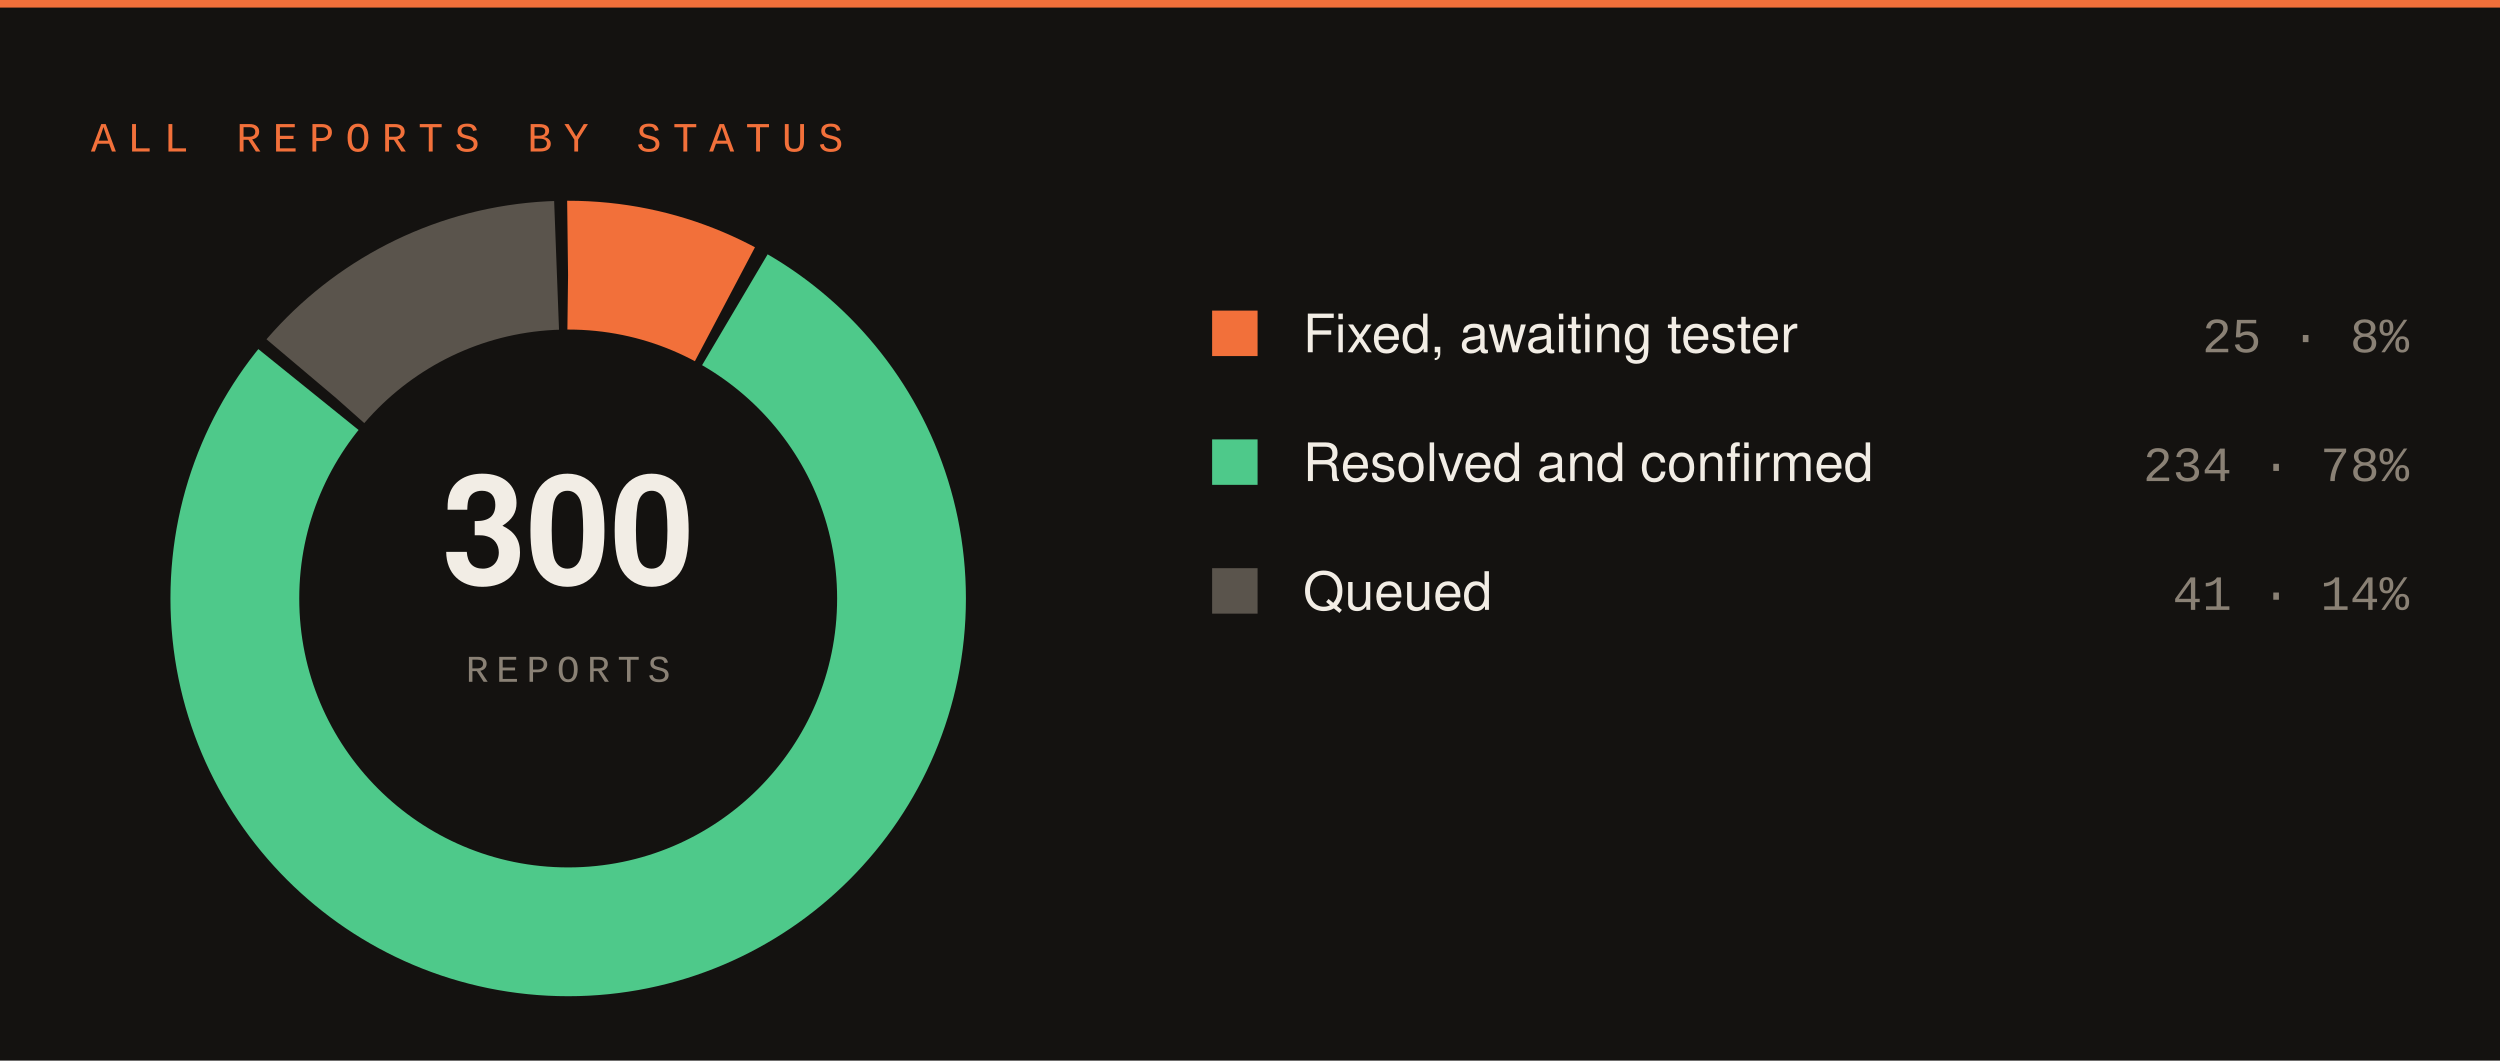
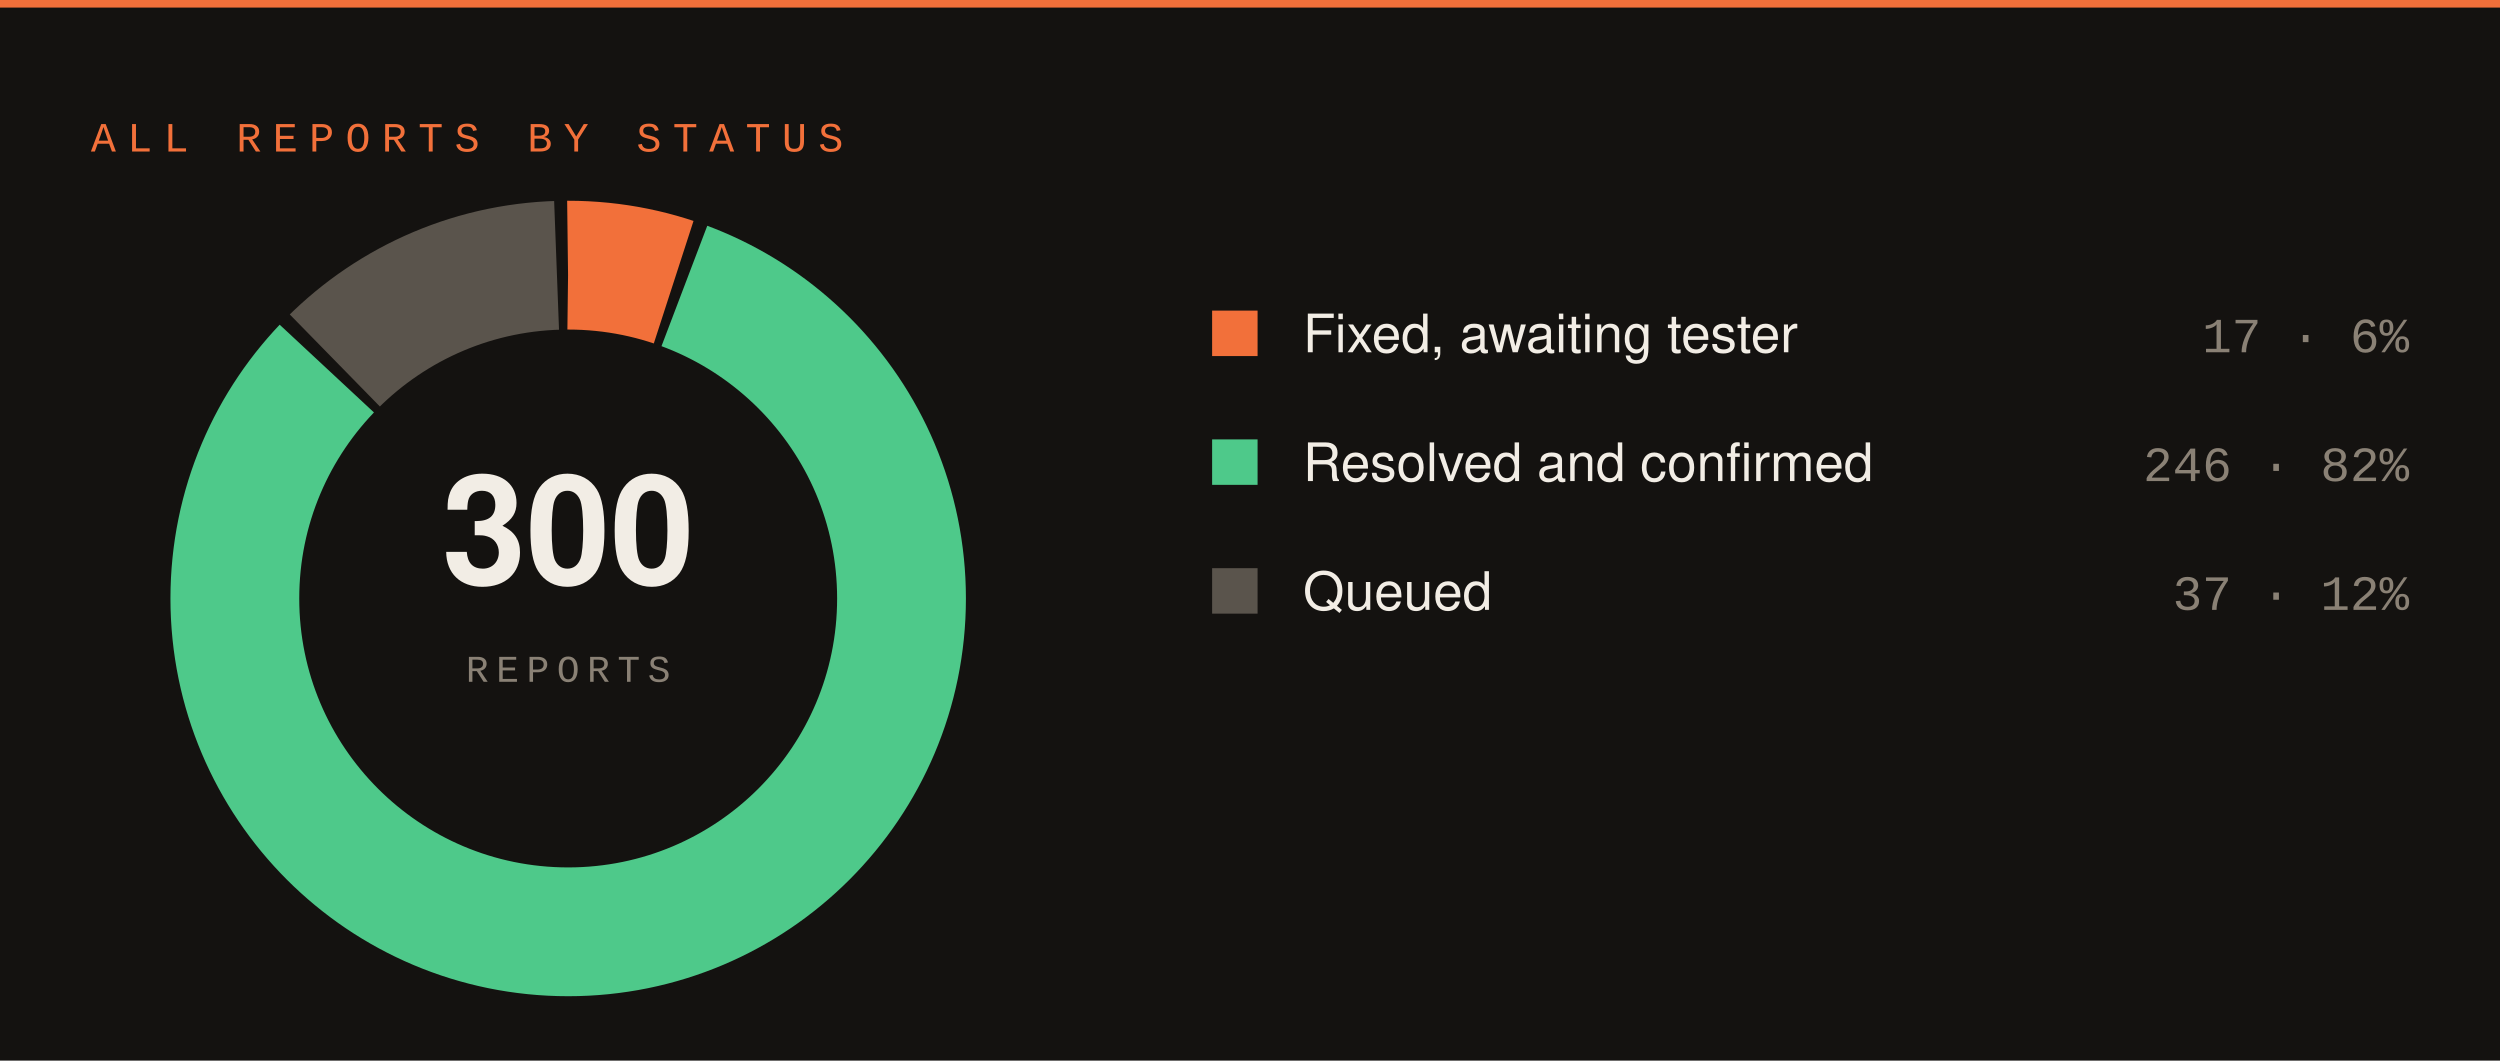
<svg xmlns="http://www.w3.org/2000/svg" width="660" height="280" viewBox="0 0 660 280">
  <rect width="660" height="280" fill="#141210" />
  <rect x="0" y="0" width="660" height="2" fill="#f2703a" />
  <text x="24" y="40" font-family="SFMono-Regular,Consolas,Liberation Mono,monospace" font-size="11" letter-spacing="3" fill="#f2703a">ALL REPORTS BY STATUS</text>
-   <circle cx="150" cy="158" r="88" fill="none" stroke="#f2703a" stroke-width="34" stroke-dasharray="43.08 509.84" stroke-dashoffset="-0.00" transform="rotate(-90 150 158)" />
-   <circle cx="150" cy="158" r="88" fill="none" stroke="#4ec98a" stroke-width="34" stroke-dasharray="428.28 124.64" stroke-dashoffset="-46.08" transform="rotate(-90 150 158)" />
-   <circle cx="150" cy="158" r="88" fill="none" stroke="#5a544c" stroke-width="34" stroke-dasharray="72.57 480.35" stroke-dashoffset="-477.35" transform="rotate(-90 150 158)" />
+   <circle cx="150" cy="158" r="88" fill="none" stroke="#f2703a" stroke-width="34" stroke-dasharray="28.33 524.59" stroke-dashoffset="-0.00" transform="rotate(-90 150 158)" />
+   <circle cx="150" cy="158" r="88" fill="none" stroke="#4ec98a" stroke-width="34" stroke-dasharray="450.39 102.53" stroke-dashoffset="-31.33" transform="rotate(-90 150 158)" />
+   <circle cx="150" cy="158" r="88" fill="none" stroke="#5a544c" stroke-width="34" stroke-dasharray="65.19 487.73" stroke-dashoffset="-484.73" transform="rotate(-90 150 158)" />
  <text x="150" y="154" font-family="-apple-system,Segoe UI,Helvetica,Arial,sans-serif" font-size="40" font-weight="700" fill="#f2ede5" text-anchor="middle">300</text>
  <text x="150" y="180" font-family="SFMono-Regular,Consolas,Liberation Mono,monospace" font-size="10" letter-spacing="2" fill="#8a8175" text-anchor="middle">REPORTS</text>
  <rect x="320" y="82" width="12" height="12" fill="#f2703a" />
  <text x="344" y="93" font-family="-apple-system,Segoe UI,Helvetica,Arial,sans-serif" font-size="14" fill="#f2ede5">Fixed, awaiting tester</text>
-   <text x="636" y="93" font-family="SFMono-Regular,Consolas,Liberation Mono,monospace" font-size="13" fill="#8a8175" text-anchor="end">25 · 8%</text>
+   <text x="636" y="93" font-family="SFMono-Regular,Consolas,Liberation Mono,monospace" font-size="13" fill="#8a8175" text-anchor="end">17 · 6%</text>
  <rect x="320" y="116" width="12" height="12" fill="#4ec98a" />
  <text x="344" y="127" font-family="-apple-system,Segoe UI,Helvetica,Arial,sans-serif" font-size="14" fill="#f2ede5">Resolved and confirmed</text>
-   <text x="636" y="127" font-family="SFMono-Regular,Consolas,Liberation Mono,monospace" font-size="13" fill="#8a8175" text-anchor="end">234 · 78%</text>
+   <text x="636" y="127" font-family="SFMono-Regular,Consolas,Liberation Mono,monospace" font-size="13" fill="#8a8175" text-anchor="end">246 · 82%</text>
  <rect x="320" y="150" width="12" height="12" fill="#5a544c" />
  <text x="344" y="161" font-family="-apple-system,Segoe UI,Helvetica,Arial,sans-serif" font-size="14" fill="#f2ede5">Queued</text>
-   <text x="636" y="161" font-family="SFMono-Regular,Consolas,Liberation Mono,monospace" font-size="13" fill="#8a8175" text-anchor="end">41 · 14%</text>
+   <text x="636" y="161" font-family="SFMono-Regular,Consolas,Liberation Mono,monospace" font-size="13" fill="#8a8175" text-anchor="end">37 · 12%</text>
</svg>
